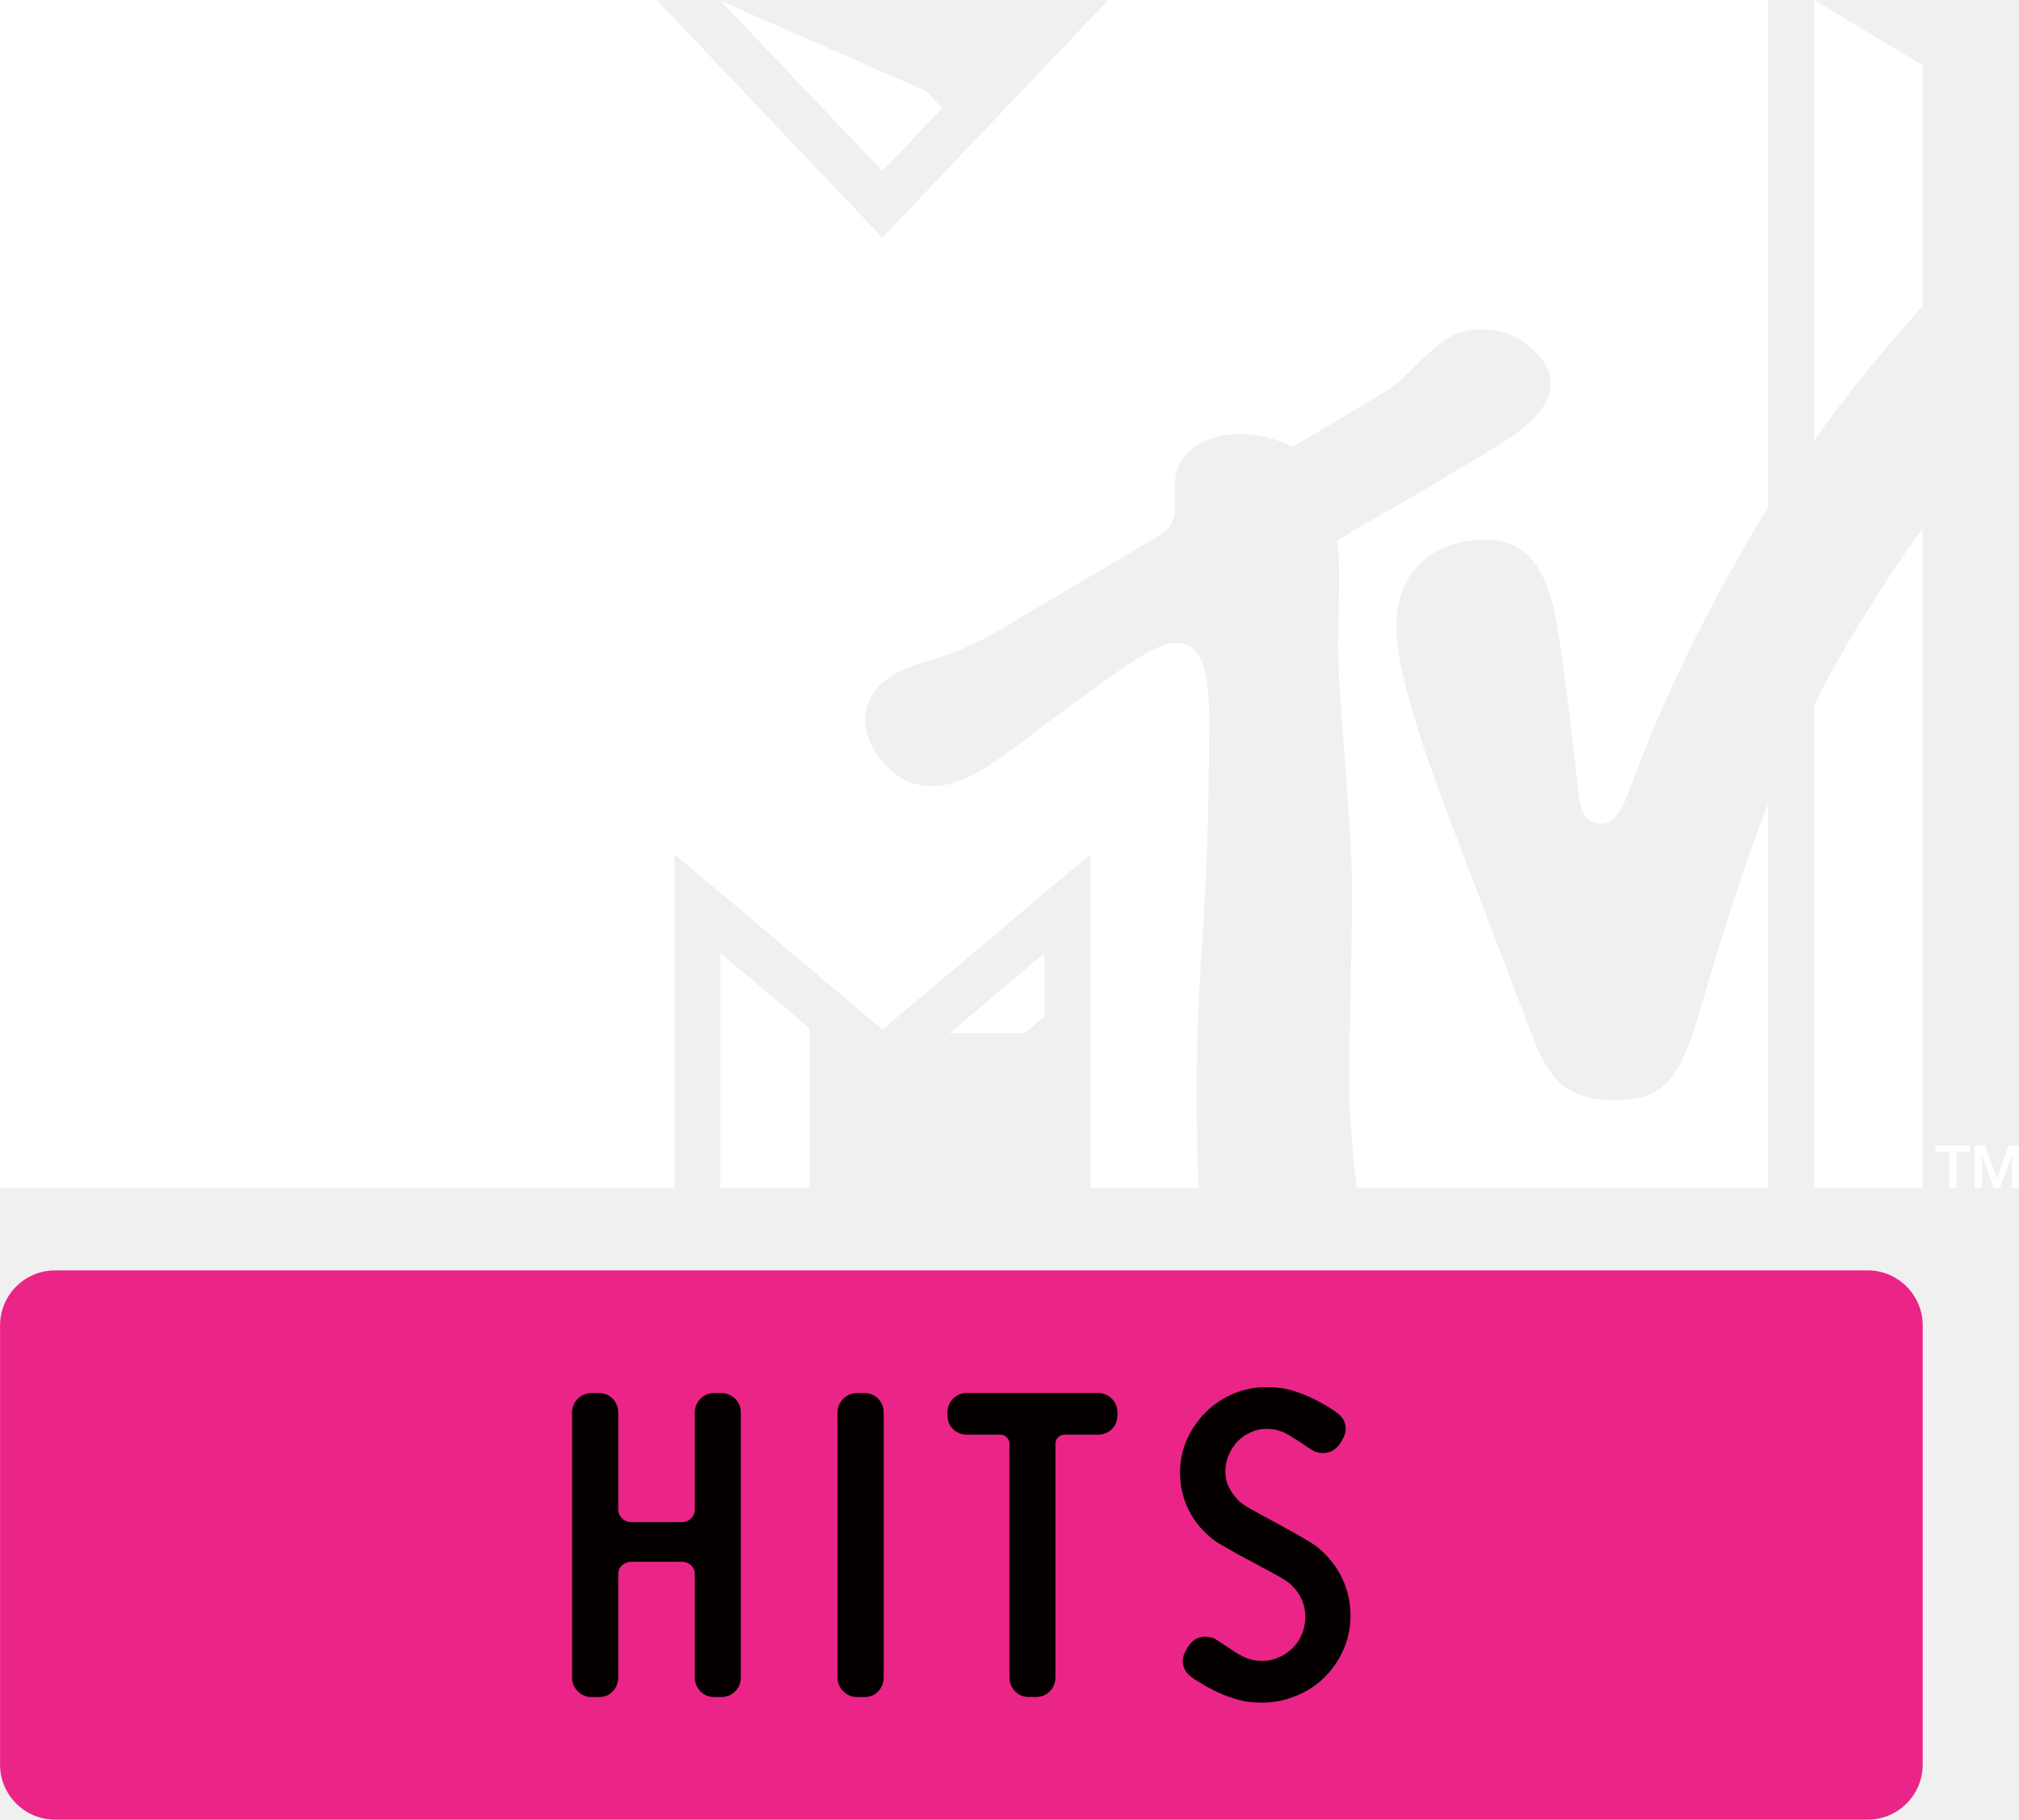
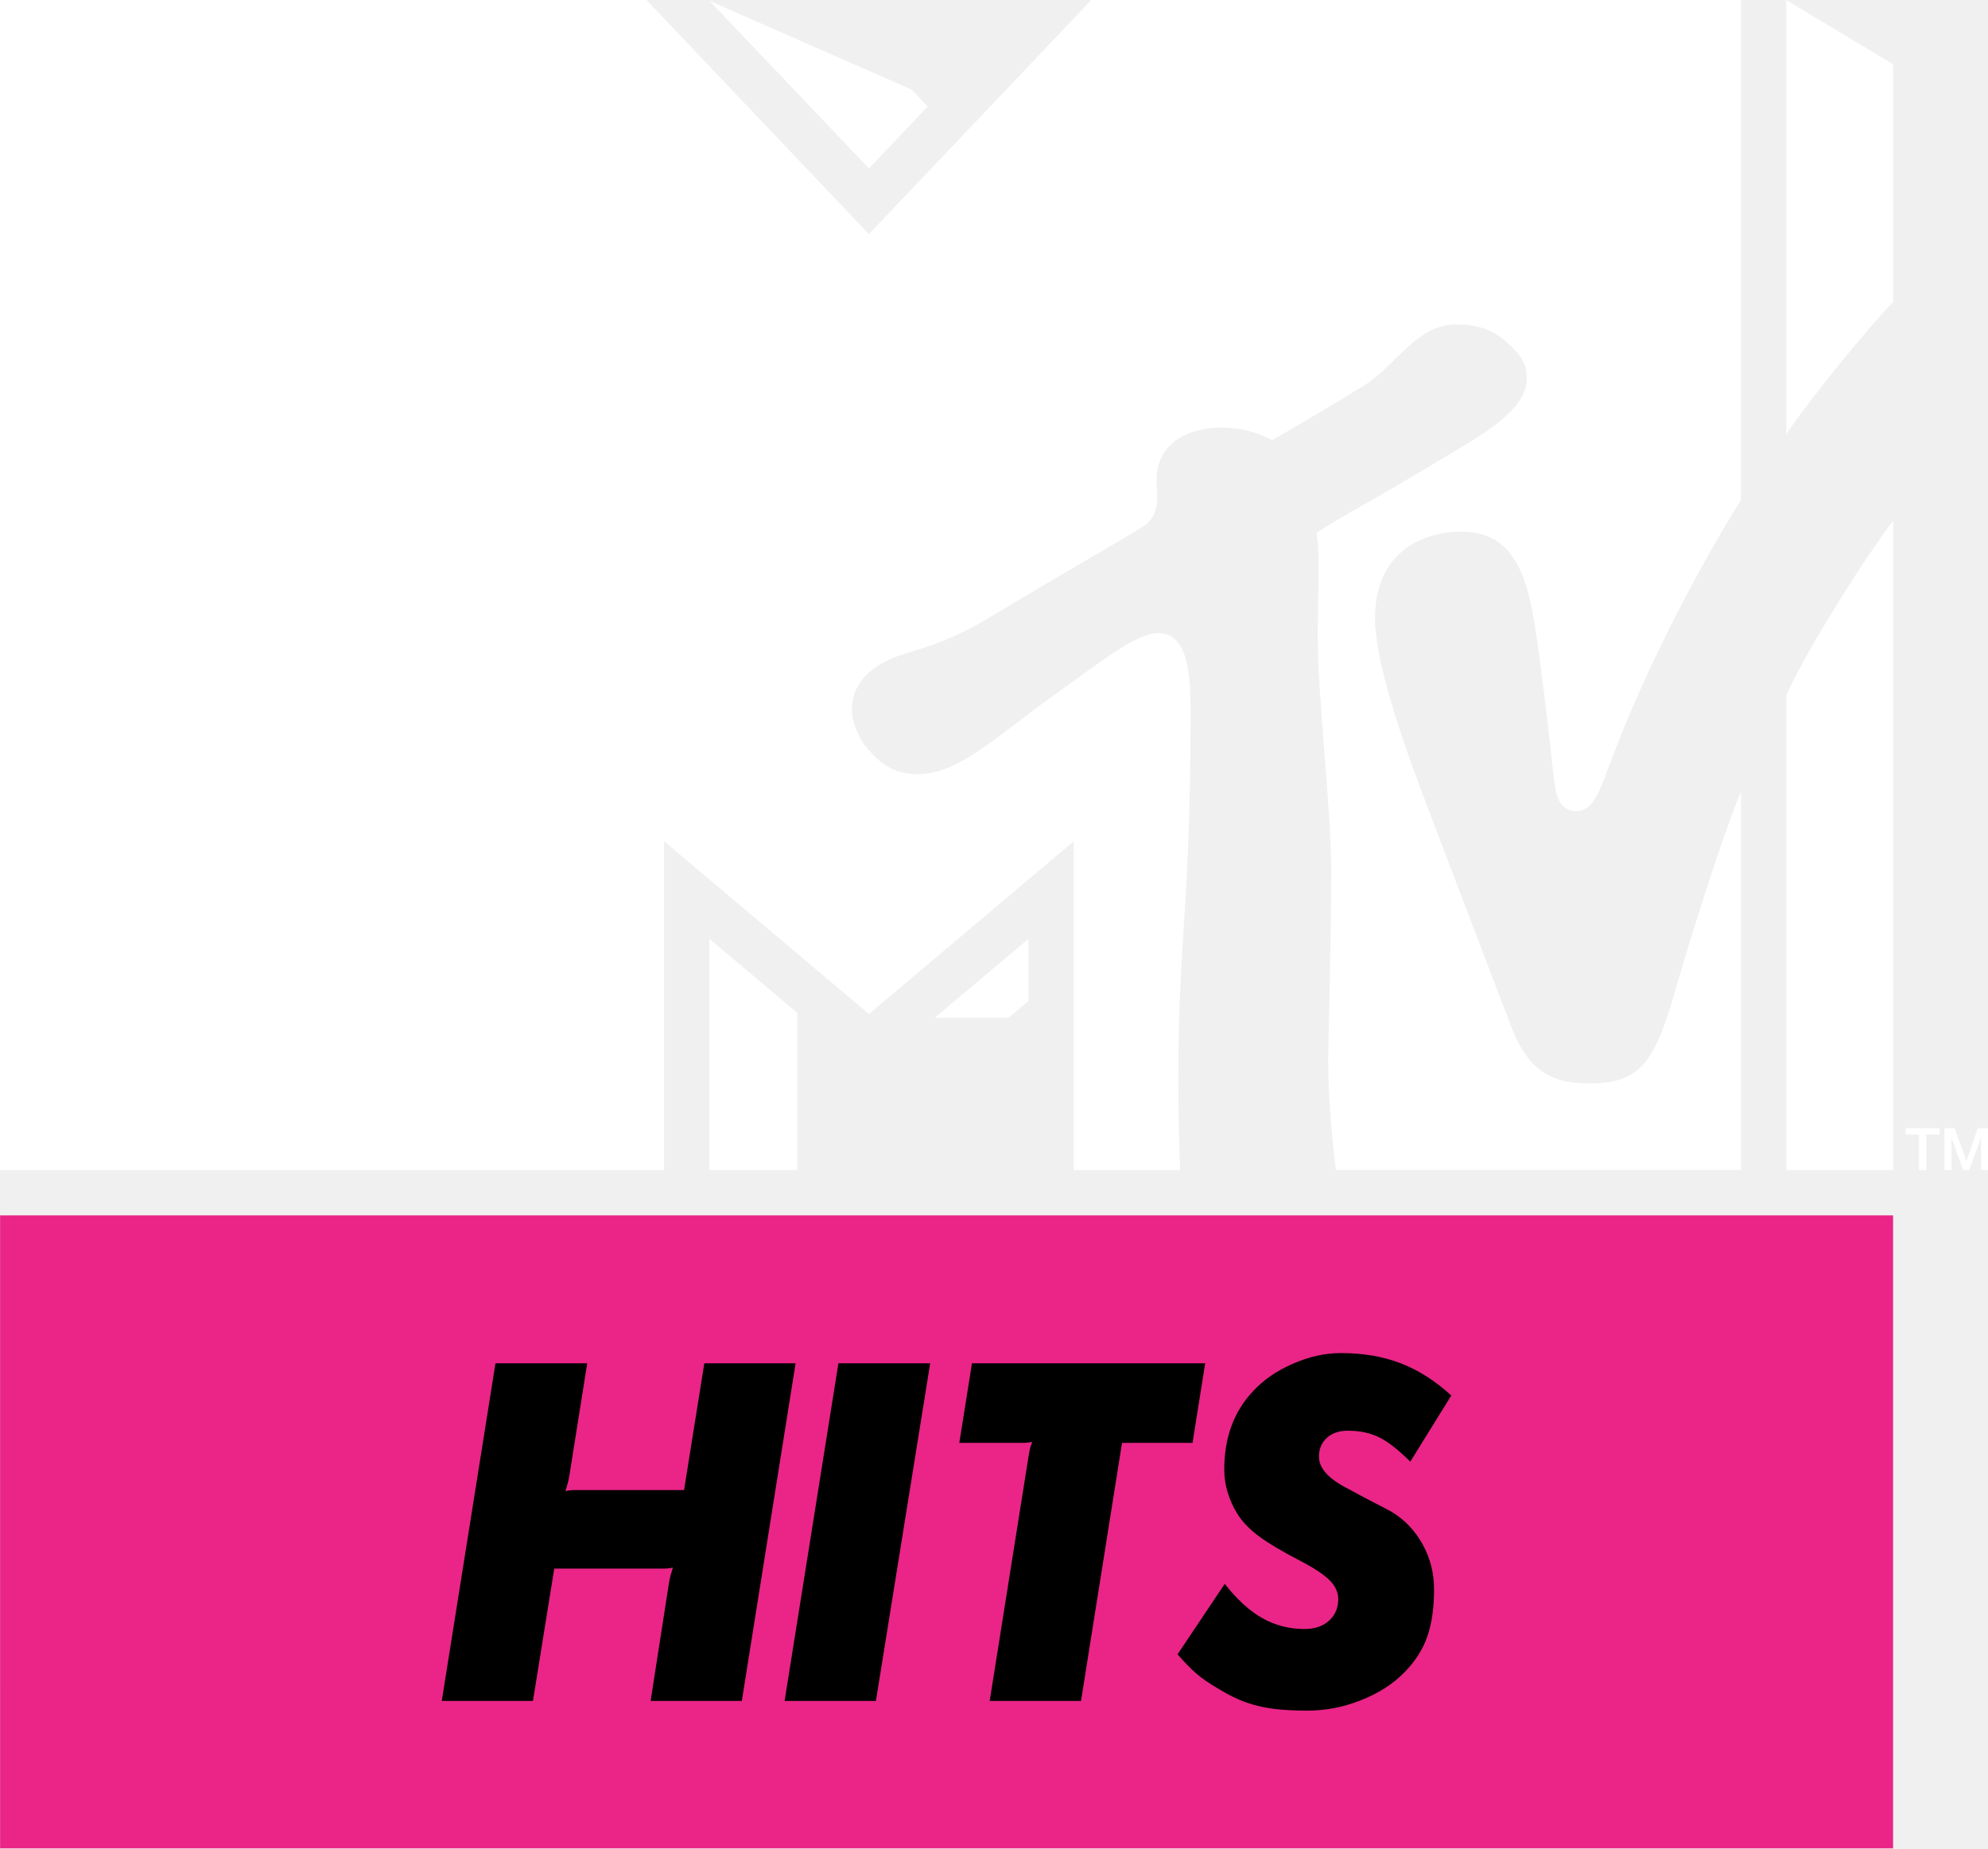
- <svg xmlns="http://www.w3.org/2000/svg" height="540.85" width="600" version="1.1">
-   <path d="m403.16,353.1c-1.02-8.826-2.296-21.53-2.296-32.703,0-6.939,0.918-34.846,0.918-57.346,0-18.979-4.082-52.703-4.082-71.018,0-11.02,0.816-25.969-0.408-31.224,8.775-5.714,16.479-9.336,40.662-24.03,7.857-4.745,22.856-12.755,22.856-22.398,0-4.286-1.173-7.092-7.245-12.092-4.286-3.418-8.826-4.388-13.979-4.388-12.347,0-17.959,12.347-28.265,18.673-15.816,9.643-24.183,14.438-27.397,16.224-1.326-0.612-6.684-3.775-15.305-3.775-9.03,0-19.54,4.031-19.54,15.765,0,5.357,1.684,11.173-5.459,14.948-4.031,2.551-23.672,13.775-44.591,26.377-17.602,10.663-25.816,9.796-33.264,14.285-6.837,4.133-8.673,9.286-8.673,13.775,0,3.979,2.551,8.979,3.418,10.102,4.745,6.071,8.979,9.336,16.428,9.336,12.653,0,23.111-11.02,42.652-24.897,12.143-8.673,23.315-17.653,29.846-17.653,5.816,0,9.898,4.388,9.898,22.5,0,60.559-3.724,70.151-3.724,112.19,0,7.551,0.306,21.53,0.561,27.346h-32.091v-99.232l-61.835,52.141-61.835-52.141v99.232h-200.42v-353.11h195.1l67.142,70.661,67.14-70.661h196.07v150.96c-6.224,9.591-25.152,42.039-37.907,75.202-4.184,10.816-6.122,18.622-11.582,18.622-6.071,0-6.53-5.918-7.143-11.275-1.224-11.633-3.826-33.315-5.051-41.274-2.296-15.458-5.357-31.784-22.602-31.784-12.806,0-26.173,6.99-26.173,26.071,0,10.816,5.459,29.642,14.846,54.386,3.673,9.745,23.315,61.223,26.173,68.671,5.153,13.673,12.398,17.397,23.57,17.397,14.387,0,19.336-5.255,25.254-25.407,5-17.142,13.52-45.152,20.612-62.651v114.18h-122.3zm168.21-195.97,0,195.97-32.244,0,0-143.36c6.888-14.948,23.519-41.07,32.244-52.601m-32.244-26.122,0-131.02,32.244,19.387,0,71.733c-7.959,8.265-24.489,28.418-32.244,39.897m-259.13-98.877-17.75,18.673-48.11-50.561,61.02,26.785l4.847,5.102zm2.143,274.99,22.245,0,6.02-5.051,0-18.775-28.265,23.826zm-68.059,45.968,26.53,0,0-47.448-26.53-22.347,0,69.794z" fill-rule="nonzero" fill="#FFF" />
-   <path d="m575.15,340.45,10.255,0,0,1.939-4.031,0,0,10.714-2.194,0,0-10.714-4.03,0,0-1.939z" fill-rule="nonzero" fill="#FFF" />
-   <path d="m586.84,340.45,3.112,0,3.52,9.898,0.051,0,3.367-9.898,3.112,0,0,12.653-2.092,0,0-9.745-0.051,0-3.52,9.745-1.837,0-3.52-9.745,0,0,0,9.745-2.143,0,0-12.653z" fill-rule="nonzero" fill="#FFF" />
-   <path d="m571.38,524.53c0,8.979-7.347,16.326-16.326,16.326h-538.71c-8.979,0-16.326-7.347-16.326-16.326v-130.61c0-8.979,7.347-16.326,16.326-16.326h538.71c8.979,0,16.326,7.347,16.326,16.326v130.61z" fill-rule="nonzero" fill="#ea2587" />
-   <path d="m218.47,502.73c-1.122,1.122-2.551,1.684-4.184,1.684h-1.939c-1.684,0-3.061-0.561-4.184-1.684-1.122-1.122-1.684-2.551-1.684-4.184v-30.714c0-1.02-0.408-1.888-1.122-2.602-0.765-0.663-1.633-1.02-2.704-1.02h-15.152c-0.918,0-1.786,0.357-2.602,1.02-0.765,0.714-1.173,1.582-1.173,2.602v30.714c0,1.633-0.561,3.061-1.633,4.184-1.071,1.122-2.449,1.684-4.133,1.684h-2.092c-1.633,0-3.01-0.561-4.133-1.684-1.173-1.122-1.735-2.551-1.735-4.184v-78.62c0-1.633,0.561-3.061,1.735-4.184,1.122-1.123,2.5-1.684,4.133-1.684h2.092c1.684,0,3.061,0.561,4.133,1.684,1.071,1.122,1.633,2.551,1.633,4.184v28.724c0,1.071,0.408,1.939,1.173,2.704,0.816,0.714,1.684,1.071,2.602,1.071h15.152c1.071,0,1.939-0.357,2.704-1.071,0.714-0.765,1.122-1.633,1.122-2.704v-28.724c0-1.633,0.561-3.061,1.684-4.184,1.123-1.123,2.5-1.684,4.184-1.684h1.939c1.633,0,3.061,0.561,4.184,1.684,1.122,1.122,1.684,2.551,1.684,4.184v78.62c0,1.633-0.561,3.061-1.684,4.184" fill-rule="nonzero" fill="#040000" />
-   <path d="m260.98,502.73c-1.071,1.122-2.449,1.684-4.133,1.684h-2.092c-1.633,0-3.01-0.561-4.133-1.684-1.173-1.122-1.735-2.551-1.735-4.184v-78.62c0-1.633,0.561-3.061,1.735-4.184,1.122-1.123,2.5-1.684,4.133-1.684h2.092c1.684,0,3.061,0.561,4.133,1.684,1.071,1.122,1.633,2.551,1.633,4.184v78.62c0,1.633-0.561,3.061-1.633,4.184" fill-rule="nonzero" fill="#040000" />
-   <path d="m330.39,424.8c-1.122,1.071-2.551,1.633-4.184,1.633h-9.898c-0.714,0-1.327,0.255-1.837,0.765-0.561,0.561-0.816,1.173-0.816,1.837v69.488c0,1.633-0.561,3.061-1.684,4.184-1.123,1.123-2.5,1.684-4.133,1.684h-2.041c-1.684,0-3.061-0.561-4.133-1.684-1.123-1.122-1.684-2.551-1.684-4.184v-69.488c0-0.663-0.306-1.276-0.816-1.837-0.51-0.51-1.122-0.765-1.837-0.765h-9.898c-1.684,0-3.061-0.561-4.184-1.633-1.122-1.071-1.684-2.5-1.684-4.234v-0.663c0-1.633,0.561-3.061,1.684-4.184,1.123-1.123,2.5-1.684,4.184-1.684h38.775c1.633,0,3.061,0.561,4.184,1.684,1.122,1.122,1.684,2.551,1.684,4.184v0.663c0,1.735-0.561,3.163-1.684,4.234" fill-rule="nonzero" fill="#040000" />
-   <path d="m383.99,471.33c-0.612-0.612-1.326-1.173-2.143-1.684-0.816-0.561-2.398-1.429-4.643-2.653l-9.694-5.204c-2.602-1.48-4.388-2.5-5.408-3.112-0.969-0.612-1.888-1.276-2.653-1.99-2.806-2.347-4.949-5.153-6.479-8.469-1.53-3.316-2.296-6.785-2.296-10.459,0-3.571,0.714-6.888,2.092-10,1.429-3.061,3.265-5.765,5.612-8.061,2.347-2.347,5.102-4.133,8.163-5.459,3.112-1.276,6.326-1.939,9.745-1.939,3.061,0,5.765,0.357,8.112,1.122,2.347,0.714,4.49,1.633,6.53,2.653,1.377,0.714,2.398,1.276,3.112,1.684,0.714,0.459,1.53,0.969,2.5,1.582,1.276,0.867,2.194,1.735,2.653,2.602,0.51,0.867,0.714,1.786,0.714,2.755,0,1.071-0.357,2.245-1.173,3.52l-0.357,0.663c-1.327,1.99-3.01,3.01-5.102,3.01-1.327,0-2.449-0.306-3.418-0.918-0.408-0.255-1.173-0.714-2.143-1.429-1.02-0.714-2.194-1.48-3.622-2.347-1.173-0.816-2.398-1.429-3.622-1.837-1.224-0.459-2.602-0.663-4.184-0.663-1.633,0-3.214,0.357-4.694,1.071-1.48,0.663-2.755,1.582-3.877,2.704-1.071,1.173-1.939,2.5-2.602,4.082-0.663,1.53-0.969,3.163-0.969,4.796,0,1.786,0.357,3.367,1.123,4.796,0.714,1.429,1.684,2.755,2.908,3.98,0.357,0.357,0.867,0.765,1.582,1.224,0.714,0.51,2.194,1.327,4.439,2.551l8.877,4.847c2.602,1.48,4.592,2.602,5.867,3.367,1.326,0.816,2.347,1.53,3.163,2.245,2.857,2.449,5.102,5.357,6.785,8.826,1.633,3.418,2.449,7.092,2.449,11.02,0,3.673-0.714,7.092-2.143,10.255-1.429,3.163-3.367,5.918-5.714,8.214-2.398,2.347-5.204,4.133-8.367,5.408-3.214,1.326-6.53,1.99-10,1.99-3.061,0-5.765-0.357-8.112-1.123-2.347-0.714-4.541-1.633-6.53-2.653-1.378-0.714-2.449-1.276-3.112-1.735-0.714-0.408-1.53-0.918-2.5-1.531-1.327-0.867-2.194-1.735-2.653-2.602-0.51-0.918-0.714-1.786-0.714-2.755,0-1.071,0.357-2.245,1.173-3.52l0.357-0.663c1.327-1.99,3.01-3.01,5.102-3.01,1.326,0,2.449,0.306,3.418,0.918l5.714,3.775c1.224,0.765,2.449,1.378,3.673,1.837,1.224,0.408,2.602,0.663,4.184,0.663,1.735,0,3.367-0.357,4.949-1.071,1.582-0.663,2.959-1.633,4.133-2.806,1.173-1.173,2.092-2.551,2.755-4.184,0.612-1.581,0.969-3.265,0.969-5,0-3.571-1.326-6.684-3.929-9.286" fill-rule="nonzero" fill="#040000" />
+ <svg xmlns="http://www.w3.org/2000/svg" height="557.8" width="600" version="1.1">
+   <g fill="#fff">
+     <path d="m403.16 353.11c-1.02-8.83-2.29-21.53-2.29-32.71 0-6.94 0.91-34.84 0.91-57.34 0-18.98-4.08-52.7-4.08-71.02 0-11.02 0.82-25.97-0.41-31.22 8.78-5.72 16.48-9.34 40.67-24.03 7.85-4.75 22.85-12.76 22.85-22.4 0-4.28-1.17-7.09-7.24-12.09-4.29-3.419-8.83-4.388-13.98-4.388-12.35 0-17.96 12.348-28.27 18.668-15.81 9.65-24.18 14.44-27.39 16.23-1.33-0.61-6.69-3.78-15.31-3.78-9.03 0-19.54 4.03-19.54 15.77 0 5.35 1.69 11.17-5.46 14.95-4.03 2.55-23.67 13.77-44.59 26.37-17.6 10.66-25.81 9.8-33.26 14.29-6.84 4.13-8.67 9.28-8.67 13.77 0 3.98 2.55 8.98 3.42 10.1 4.74 6.07 8.97 9.34 16.42 9.34 12.66 0 23.11-11.02 42.65-24.9 12.15-8.67 23.32-17.65 29.85-17.65 5.82 0 9.9 4.39 9.9 22.5 0 60.56-3.73 70.15-3.73 112.19 0 7.55 0.31 21.53 0.56 27.34h-32.09v-99.23l-61.83 52.14-61.83-52.14v99.23h-200.42v-353.1h195.1l67.14 70.66 67.14-70.66h196.06v150.96c-6.22 9.59-25.15 42.04-37.9 75.2-4.19 10.81-6.13 18.62-11.59 18.62-6.07 0-6.53-5.92-7.14-11.28-1.22-11.63-3.82-33.31-5.05-41.27-2.29-15.46-5.36-31.78-22.6-31.78-12.81 0-26.17 6.99-26.17 26.07 0 10.81 5.46 29.64 14.84 54.38 3.68 9.75 23.32 61.22 26.18 68.67 5.15 13.68 12.39 17.4 23.56 17.4 14.39 0 19.34-5.26 25.26-25.41 5-17.14 13.52-45.15 20.61-62.65v114.16h-122.3zm168.21-195.97v195.97h-32.25v-143.36c6.89-14.95 23.52-41.07 32.25-52.6m-32.25-26.12v-131.02l32.25 19.386v71.732c-7.96 8.265-24.49 28.422-32.25 39.892m-259.12-98.871-17.75 18.673-48.11-50.56 61.02 26.784 4.85 5.102zm2.14 274.98h22.25l6.02-5.05v-18.77l-28.27 23.82zm-68.06 45.97h26.53v-47.45l-26.53-22.34v69.79z" />
+     <path d="m575.15 340.46h10.25v1.93h-4.03v10.72h-2.19v-10.72h-4.03v-1.93z" />
+     <path d="m586.84 340.46h3.11l3.52 9.89h0.05l3.37-9.89h3.11v12.65h-2.09v-9.75h-0.05l-3.52 9.75h-1.84l-3.52-9.75v9.75h-2.14v-12.65z" />
+   </g>
+   <path d="m571.36 557.8h-571.33l-0.004-191.01h571.33v191.01z" fill="#ea2587" />
+   <g>
+     <path d="m149.54 411.42h27.69l-5.35 33.66c-0.2 1.24-0.38 2.08-0.55 2.6-0.15 0.52-0.38 1.28-0.67 2.29 1.1-0.2 1.94-0.29 2.52-0.29h2.52 30.76l6.11-38.26h27.55l-16.23 101.9h-27.53l5.5-35.34c0.21-1.21 0.38-2.08 0.52-2.6 0.18-0.49 0.41-1.27 0.7-2.29-1.13 0.21-1.97 0.29-2.52 0.29h-2.52-30.76l-6.43 39.94h-27.52l16.21-101.9z" />
+     <path d="m253.04 411.42h27.7l-16.38 101.9h-27.56l16.24-101.9z" />
+     <path d="m293.35 411.42h70.39l-3.82 24.02h-21.28l-12.38 77.88h-27.56l11.64-73.28c0.2-1.24 0.35-2.08 0.46-2.6 0.09-0.52 0.35-1.28 0.75-2.29-1.12 0.2-1.93 0.29-2.51 0.29h-2.52-16.99l3.82-24.02z" />
+     <path d="m369.64 477.98c3.67 4.69 7.43 8.13 11.31 10.33s8.13 3.3 12.71 3.3c3.15 0 5.67-0.84 7.49-2.55 1.85-1.68 2.75-3.85 2.75-6.48 0-2.05-0.87-3.94-2.6-5.67-1.71-1.74-4.75-3.74-9.03-5.96-5.18-2.67-9.26-5.1-12.24-7.27-2.96-2.2-5.13-4.48-6.57-6.83-1.22-1.91-2.2-4.08-2.93-6.42-0.69-2.35-1.04-4.63-1.04-6.86 0-9.61 2.84-17.46 8.57-23.59 3.15-3.47 7.17-6.25 12.07-8.39 4.89-2.17 9.75-3.25 14.55-3.25 6.72 0 12.74 1.02 18.03 3.07 5.33 2.03 10.42 5.27 15.31 9.73l-12.38 19.97c-3.59-3.59-6.72-6.02-9.41-7.35-2.72-1.34-5.85-2-9.4-2-2.67 0-4.78 0.72-6.37 2.17-1.56 1.42-2.38 3.3-2.38 5.67 0 3.56 3.01 6.83 9.03 9.81 3.16 1.74 5.85 3.16 8.05 4.29 2.2 1.12 3.76 1.94 4.66 2.43 3.99 2.37 7.15 5.64 9.49 9.84 2.35 4.19 3.5 8.71 3.5 13.63 0 5.61-0.66 10.39-2.05 14.33-1.39 3.93-3.7 7.55-6.95 10.82-3.38 3.44-7.72 6.25-13.02 8.33-5.3 2.12-10.71 3.16-16.24 3.16-2.95 0-5.61-0.12-8.01-0.32-2.41-0.2-4.63-0.55-6.72-1.07-2.11-0.49-4.14-1.19-6.13-2.05-2-0.87-4.05-1.97-6.2-3.3-2.66-1.54-4.83-3.04-6.51-4.52s-3.53-3.39-5.58-5.73l14.24-21.27z" />
+   </g>
</svg>
